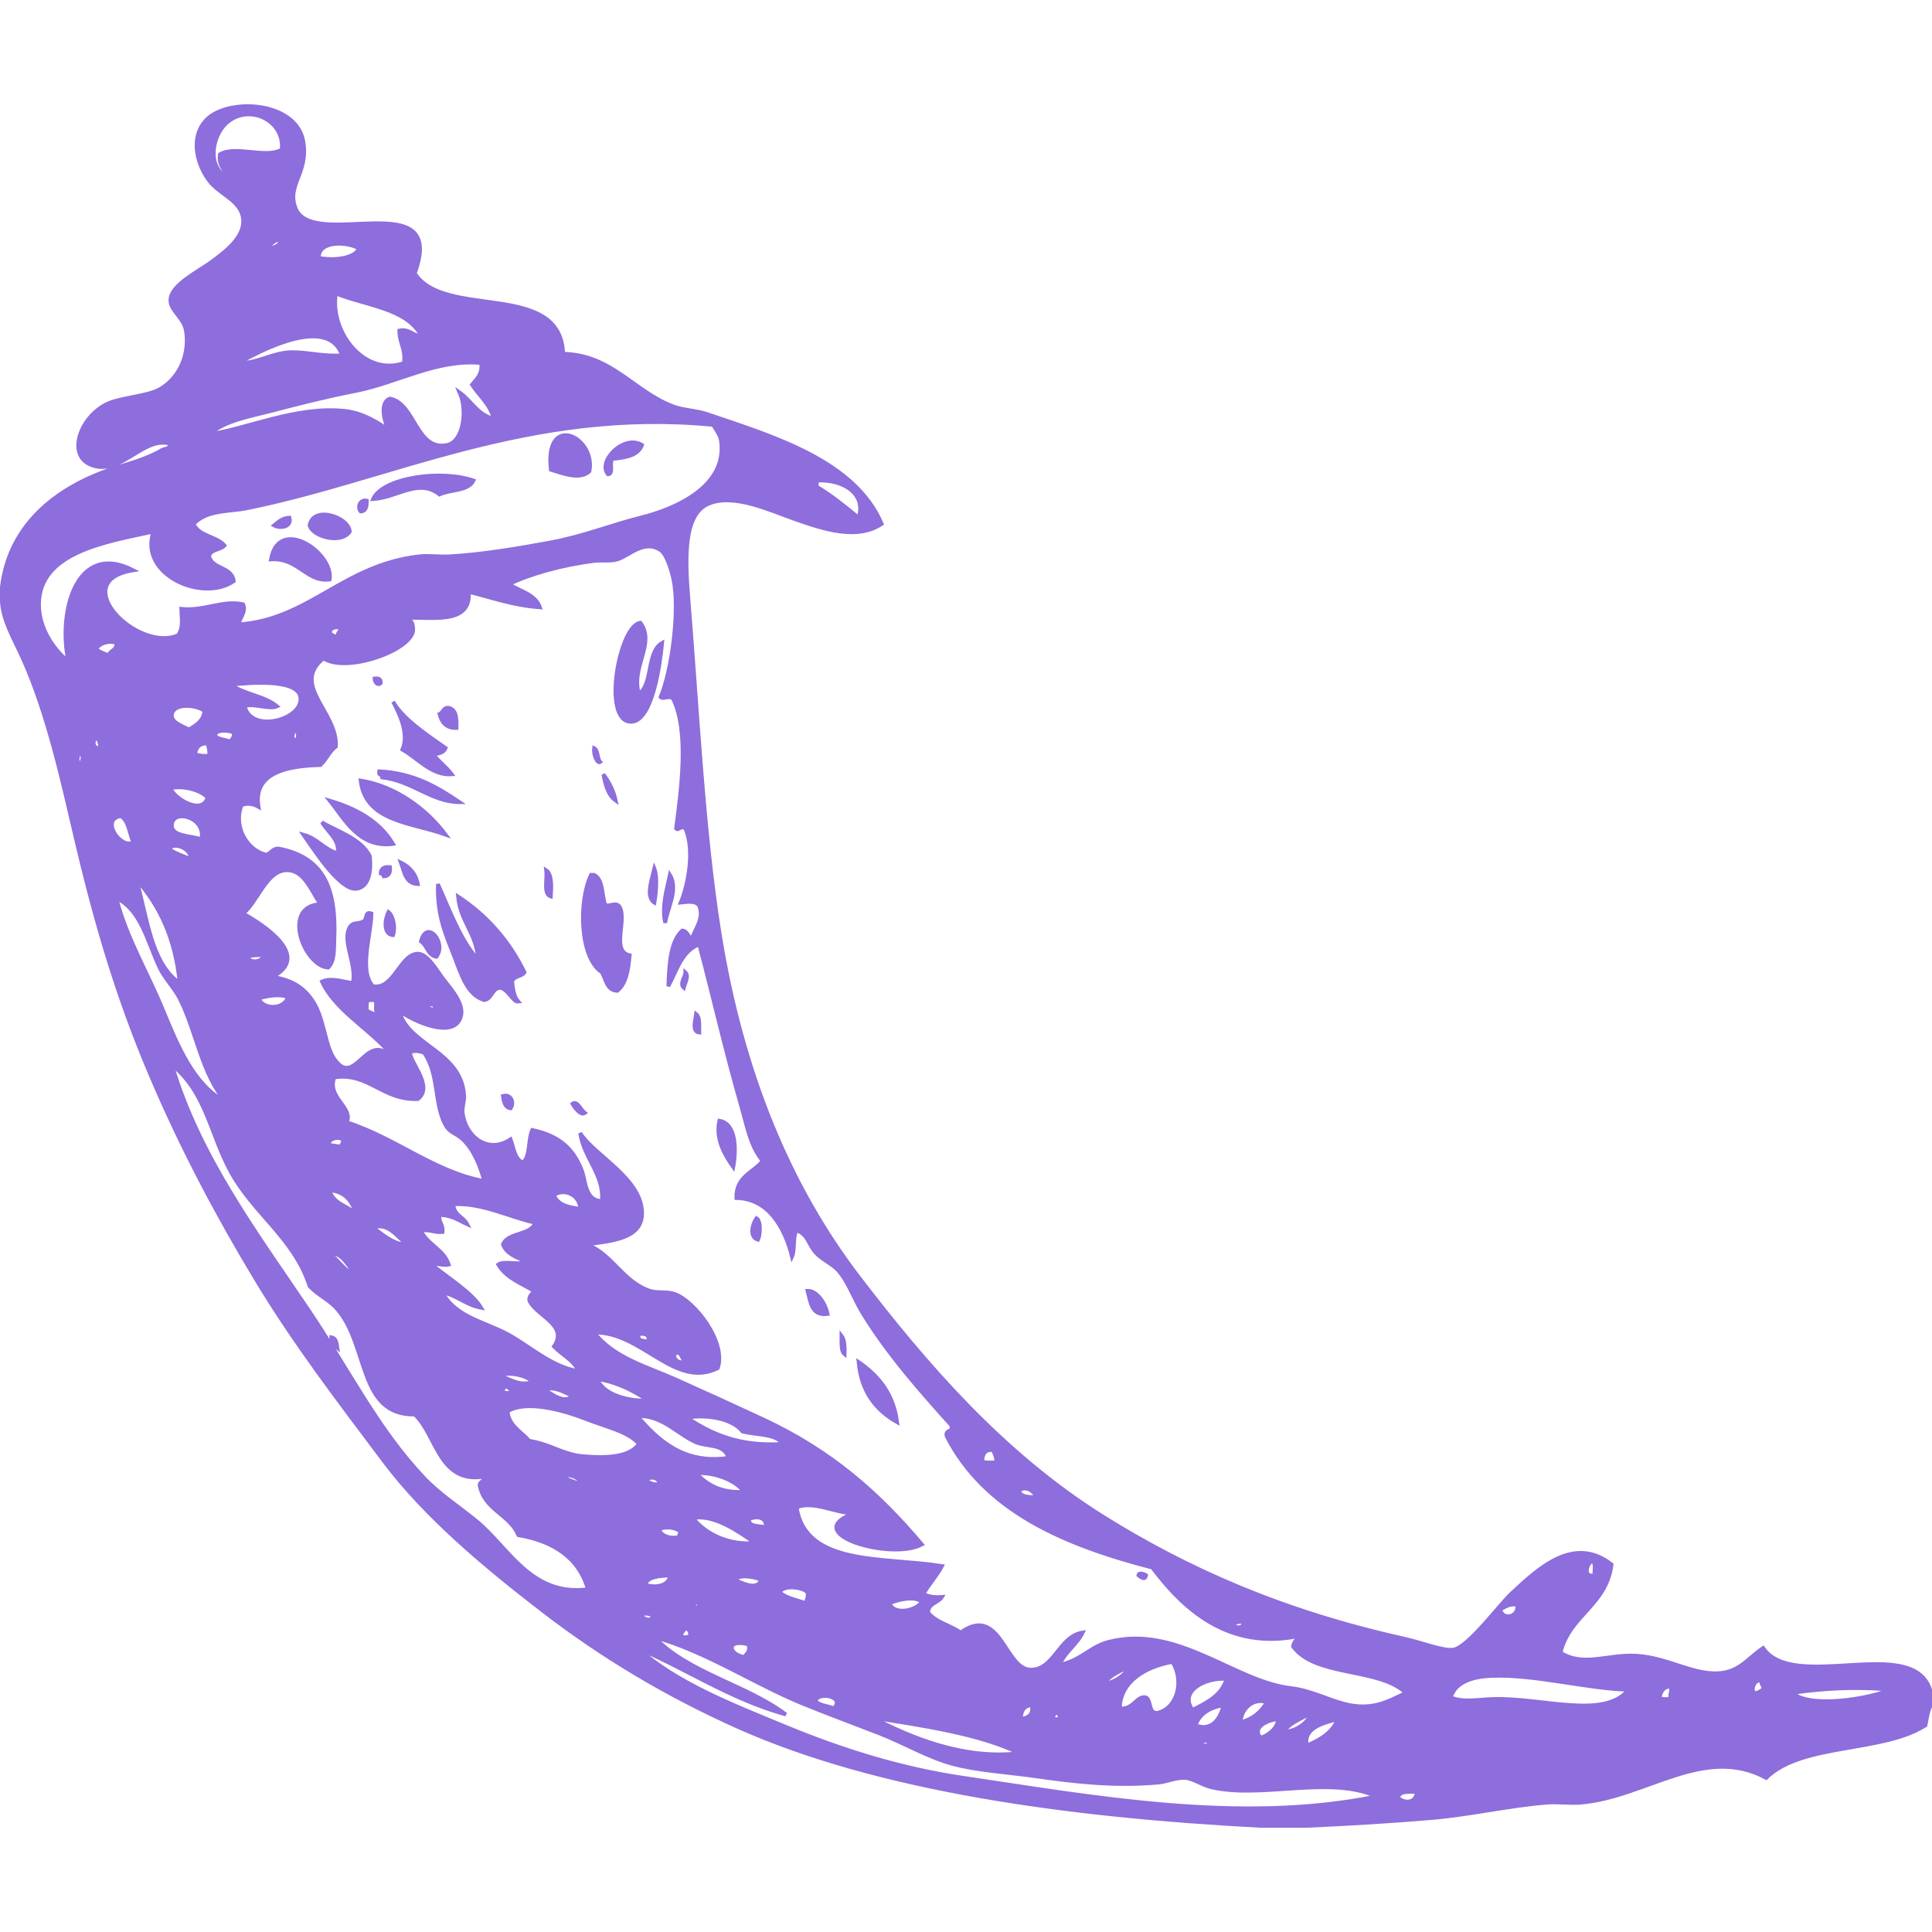
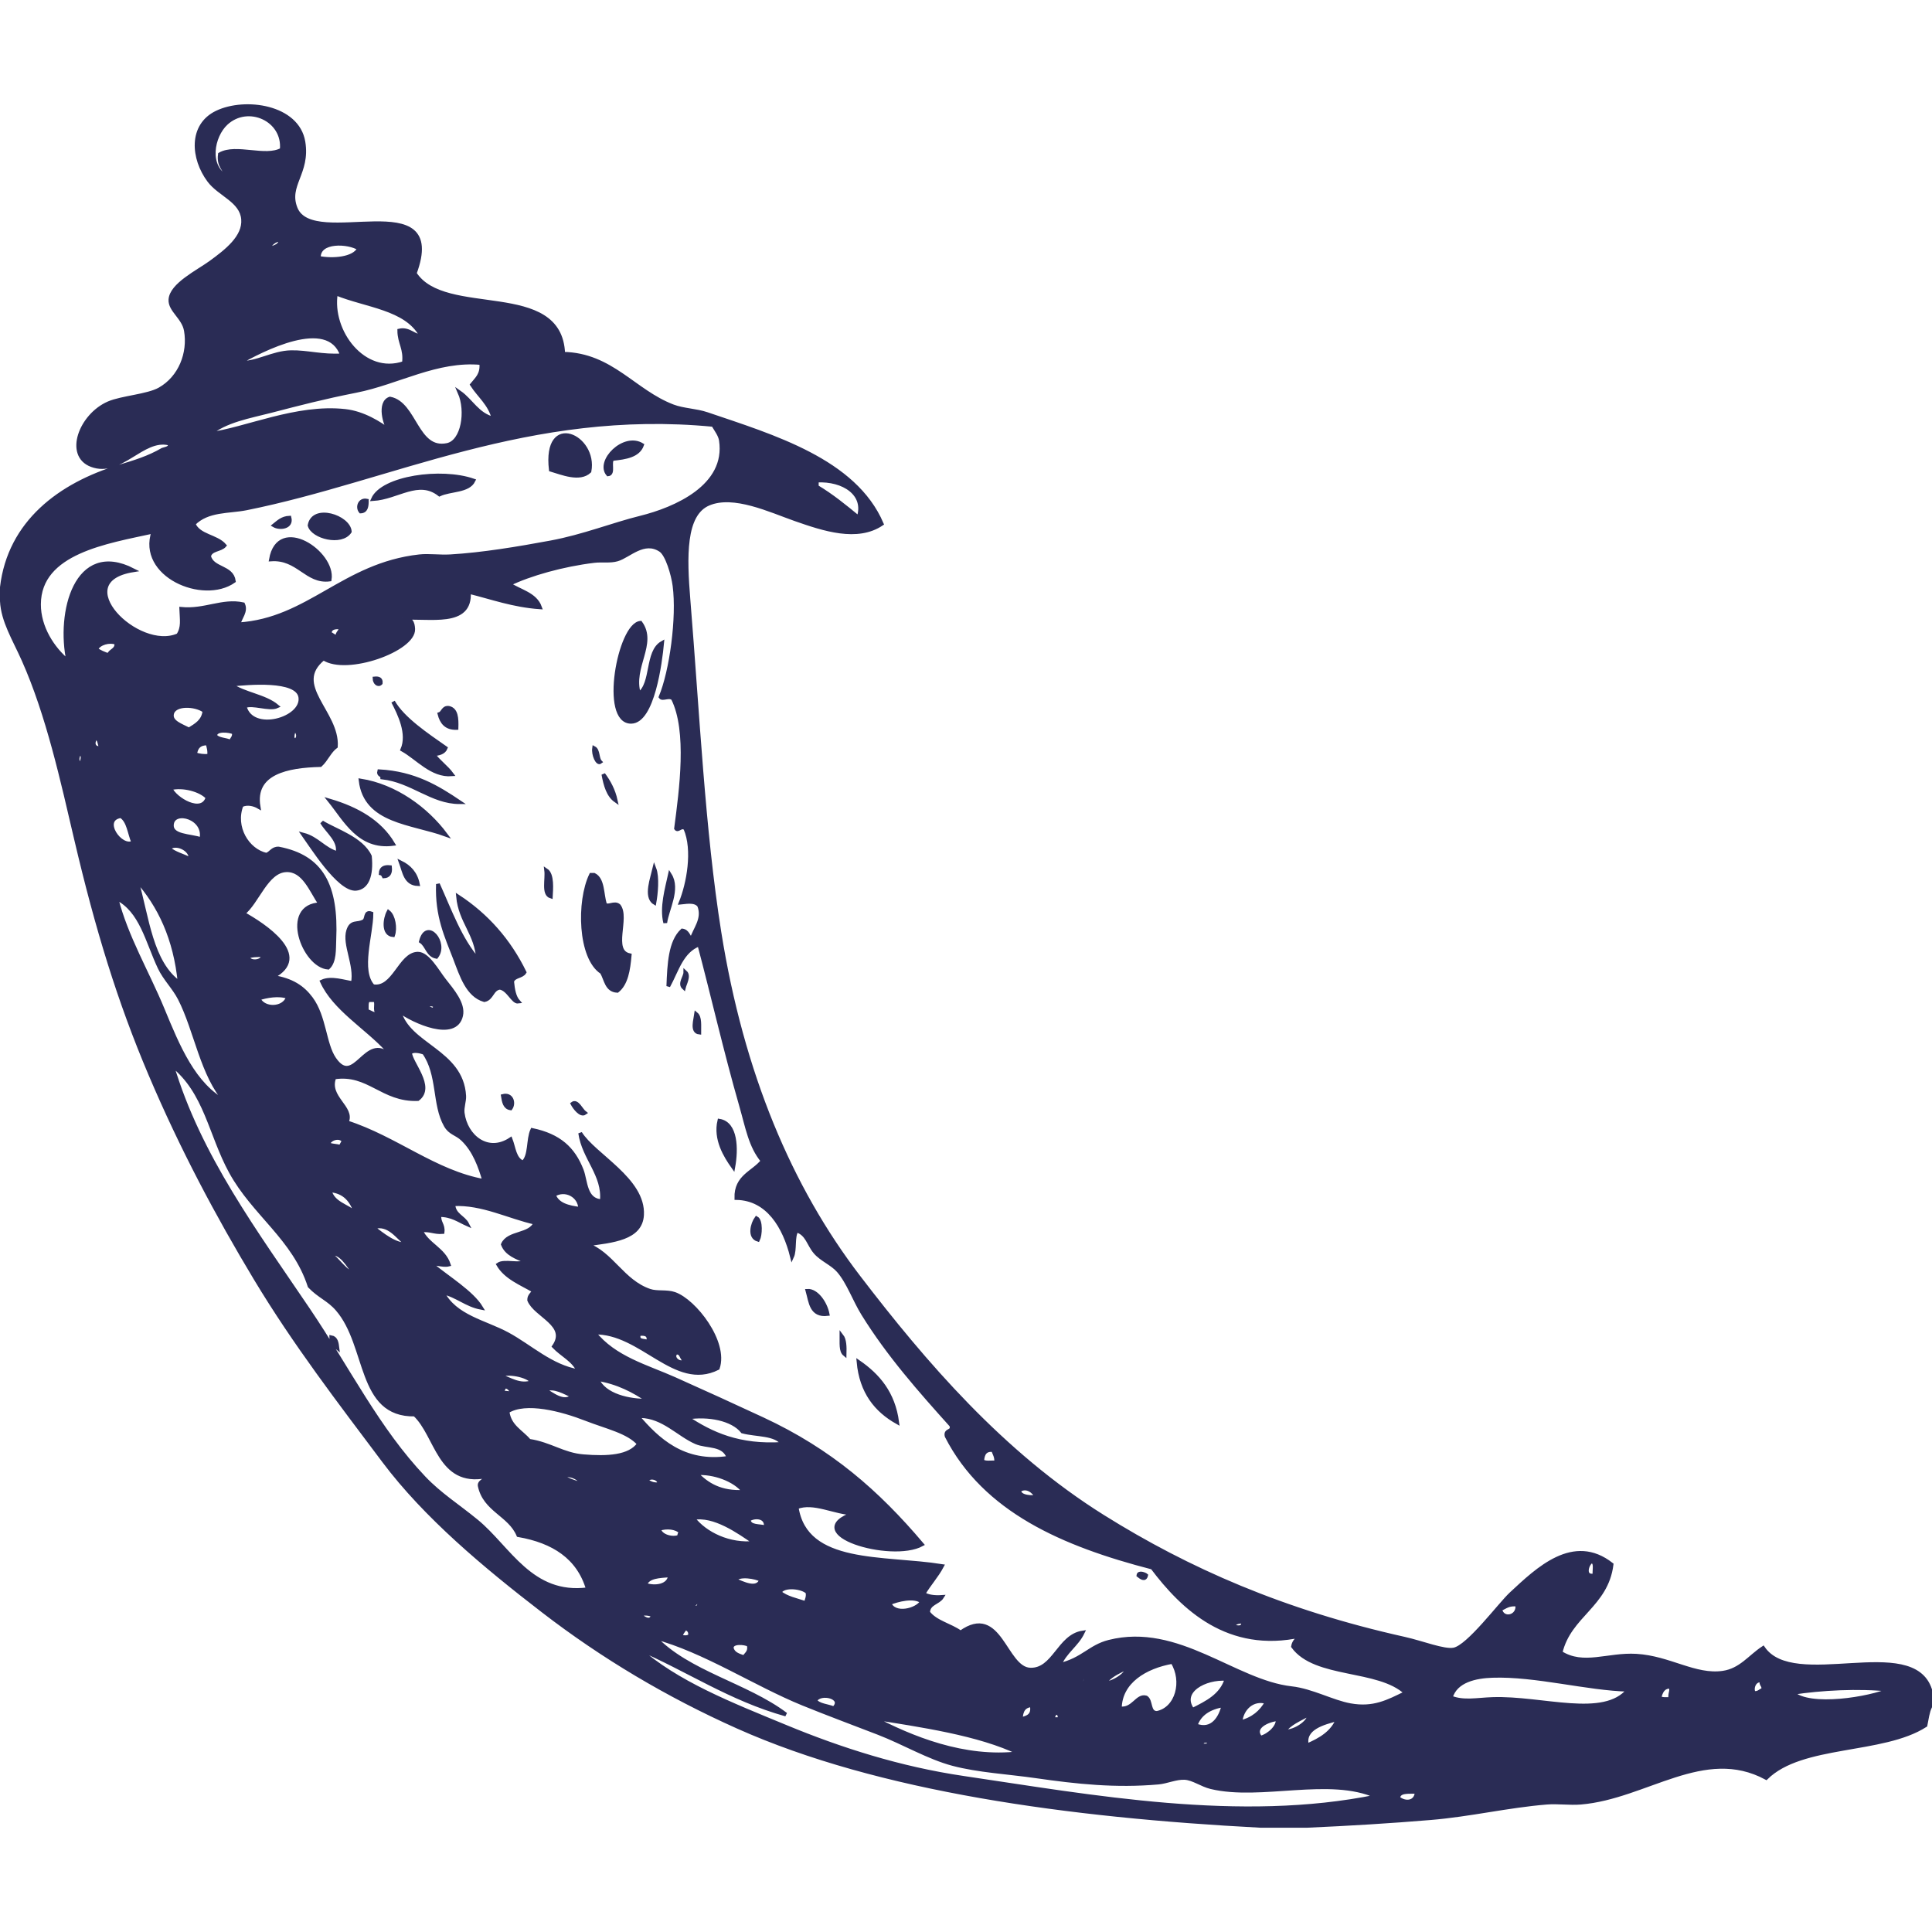
- <svg xmlns="http://www.w3.org/2000/svg" fill="#8e6ddc" version="1.1" width="800px" height="800px" viewBox="0 0 512 512" enable-background="new 0 0 512 512" xml:space="preserve" stroke="#8e6ddc">
+ <svg xmlns="http://www.w3.org/2000/svg" fill="#2A2C55" version="1.1" width="800px" height="800px" viewBox="0 0 512 512" enable-background="new 0 0 512 512" xml:space="preserve" stroke="#2A2C55">
  <g id="SVGRepo_bgCarrier" stroke-width="0" />
  <g id="SVGRepo_tracerCarrier" stroke-linecap="round" stroke-linejoin="round" />
  <g id="SVGRepo_iconCarrier">
    <g id="e6c6b53d3c8160b22dad35a0f7103ecc">
      <path display="inline" fill-rule="evenodd" clip-rule="evenodd" d="M145.973,124.482c-1.766-15.299,12.003-8.814,10.244,0.41 C153.633,127.35,148.86,125.334,145.973,124.482z M162.363,121.613c3.468-0.354,6.774-0.874,7.787-3.687 c-4.797-2.957-11.965,4.339-9.016,7.787C162.771,125.574,161.323,122.351,162.363,121.613z M116.468,131.038 c2.888-1.343,7.633-0.836,9.016-3.687c-8.596-2.994-24.076-0.784-26.638,4.917C105.399,131.863,110.879,126.663,116.468,131.038z M97.207,132.679c-1.862-0.391-2.58,1.724-1.638,2.867C97.024,135.498,97.218,134.19,97.207,132.679z M92.699,140.875 c-0.262-3.909-9.718-7.03-10.653-1.639C82.864,142.297,90.491,144.266,92.699,140.875z M76.719,137.188 c-1.953,0.091-2.957,1.142-4.099,2.048C74.106,140.102,77.398,139.792,76.719,137.188z M71.803,148.25 c7.218-0.507,9.415,6.13,15.569,5.327C88.519,146.433,73.837,136.606,71.803,148.25z M169.329,183.899 c-2.152-7.142,4.438-13.272,0.409-18.851c-5.578,0.445-10.402,26.334-2.458,26.23c5.704-0.079,7.715-15.738,8.194-20.898 C171.298,172.754,173.117,181.132,169.329,183.899z M100.896,181.034c0.124-1.083-0.568-1.347-1.639-1.233 C99.284,180.907,100.193,181.772,100.896,181.034z M120.976,192.917c0.079-2.539-0.021-4.897-2.048-5.327 c-1.543-0.175-1.451,1.281-2.46,1.641C117.031,191.397,118.175,192.988,120.976,192.917z M101.306,206.031 c7.857,0.884,13.118,6.552,20.489,6.554c-5.878-3.957-11.985-7.683-21.309-8.194C100.189,205.509,101.3,205.216,101.306,206.031z M163.183,212.177c-0.611-2.805-1.828-5.005-3.277-6.968C160.439,208.089,161.174,210.768,163.183,212.177z M118.106,221.191 c-5.143-6.882-13.337-12.879-22.537-14.343C96.868,217.841,109.088,217.92,118.106,221.191z M104.175,223.648 c-3.512-5.911-9.533-9.317-16.803-11.471C91.458,217.255,95.201,224.823,104.175,223.648z M85.324,217.914 c1.399,2.429,4.916,4.912,4.099,8.195c-3.593-1.05-5.34-3.949-9.016-4.917c1.952,2.711,9.402,14.729,13.931,14.345 c2.891-0.25,4.198-3.441,3.688-8.606C95.811,222.176,88.76,220.078,85.324,217.914z M106.223,228.568 c0.911,2.505,1.231,5.598,4.509,5.735C110.174,231.448,108.506,229.699,106.223,228.568z M103.354,229.799 c-1.528-0.167-2.403,0.324-2.457,1.636c0.459,0.09,0.638,0.454,0.818,0.819C103.025,232.203,103.521,231.327,103.354,229.799z M173.427,239.222c0.427-2.316,0.861-6.778,0-9.016C172.901,232.508,170.922,237.686,173.427,239.222z M144.743,230.616 c0.313,2.422-0.858,6.323,1.229,6.97C146.063,235.793,146.481,231.755,144.743,230.616z M164.002,240.042 c-1.189-1.054-2.895,0.539-3.688-0.408c-0.838-2.713-0.491-6.61-2.868-7.787c-0.271,0-0.546,0-0.818,0 c-3.375,6.99-3.042,22.007,2.867,25.814c1.116,1.891,1.225,4.787,4.098,4.92c2.362-1.875,2.942-5.524,3.279-9.428 C161.743,252.076,166.521,243.235,164.002,240.042z M176.297,244.547c0.505-3.628,3.607-8.905,1.229-12.7 C176.741,235.438,175.255,240.499,176.297,244.547z M104.175,247.83c0.653-1.873,0.14-5.05-1.23-6.148 C101.989,243.476,101.433,247.608,104.175,247.83z M111.55,249.467c1.655,1.077,1.782,3.68,4.099,4.098 C118.532,249.885,113.063,243.399,111.55,249.467z M181.623,257.661c0.003,1.256-1.643,2.974-0.409,4.097 C181.451,260.743,182.698,258.631,181.623,257.661z M185.31,273.643c-0.017-1.892,0.231-4.05-0.818-4.915 C184.308,270.187,183.227,273.418,185.31,273.643z M133.269,290.447c0.243,1.526,0.492,3.057,2.048,3.277 C136.322,292.318,135.58,289.828,133.269,290.447z M151.709,292.497c0.57,1.082,2.208,3.231,3.277,2.454 C154.038,294.252,152.944,291.55,151.709,292.497z M190.637,297.005c-1.151,4.879,1.574,9.324,3.689,12.293 C195.192,304.541,195.111,297.729,190.637,297.005z M200.884,328.552c0.619-1.239,0.838-5.057-0.41-5.73 C199.395,324.302,198.433,327.845,200.884,328.552z M219.32,348.226c-0.593-3.011-2.952-6.263-5.325-6.15 C214.825,345.069,214.969,348.754,219.32,348.226z M223.012,353.961c0.017,1.896-0.229,4.059,0.818,4.915 C223.883,356.917,223.855,355.029,223.012,353.961z M87.782,354.372c0.006,1.501,0.809,2.196,1.641,2.869 C89.259,355.898,89.067,354.593,87.782,354.372z M237.764,376.907c-1.009-7.727-5.073-12.404-10.244-15.977 C228.26,368.927,232.179,373.755,237.764,376.907z M303.74,417.478c-0.249-0.232-1.946-0.956-2.05,0 C302.306,417.952,303.416,418.917,303.74,417.478z M511.501,447.802c0,1.506,0,3.003,0,4.508c-0.666,1.385-0.882,3.215-1.231,4.916 c-11.395,7.318-32.803,4.624-42.209,13.935c-16.497-8.887-31.829,5.111-49.17,6.559c-2.865,0.236-6.051-0.241-9.021,0 c-10.246,0.827-20.252,3.223-30.731,4.096c-10.745,0.895-21.512,1.551-32.781,2.05c-4.101,0-8.196,0-12.293,0 c-50.825-2.669-101.077-9.506-138.508-26.228c-18.661-8.338-35.838-18.567-51.632-30.735c-15.37-11.835-31.147-24.993-42.21-39.747 c-11.778-15.711-23.562-30.989-34.012-48.352c-10.081-16.759-19.504-34.412-27.864-54.094 c-8.247-19.408-14.123-38.613-19.672-62.287c-3.627-15.484-7.455-33.015-13.932-47.534c-2.522-5.654-5.458-10.282-5.736-15.574 c0-1.227,0-2.46,0-3.687c2.021-17.212,15.407-27.203,31.143-31.965c3.94-1.191,7.771-2.329,11.474-4.508 c0.241-0.139,2.602-0.38,1.641-1.638c-7.011-1.687-12.779,8.635-20.489,5.737c-6.845-2.574-2.904-13.172,4.508-16.391 c3.46-1.503,10.33-1.894,13.521-3.688c5.502-3.092,7.999-9.625,6.968-15.572c-0.611-3.514-4.258-5.364-4.098-8.196 c0.224-3.949,7.285-7.383,10.653-9.835c4.121-2.999,8.999-6.745,8.606-11.474c-0.414-4.94-6.224-6.514-9.016-10.244 C51.027,42,50.332,33.25,57.458,29.821c7.471-3.595,21.39-1.636,22.949,7.787c1.374,8.305-4.522,11.469-2.051,17.62 c4.604,11.446,40.409-6.672,31.556,17.212c7.874,12.343,38.645,1.784,39.339,21.309c12.834,0.258,18.732,9.997,29.094,13.933 c2.777,1.054,6.084,1.054,9.016,2.048c17.476,5.94,39.132,12.312,46.305,29.095c-6.482,4.367-15.328,1.443-22.946-1.229 c-6.627-2.327-16.287-6.935-22.949-4.099c-6.605,2.813-6.252,14.098-5.327,25.405c2.46,30.102,3.903,61.151,8.194,88.104 c5.993,37.623,18.803,67.756,36.883,91.384c17.49,22.859,38.037,46.796,64.743,63.518c22.535,14.105,47.853,25.234,79.91,32.37 c4.754,1.061,10.501,3.377,13.112,2.869c3.871-0.744,12.201-12.001,15.166-14.75c7.049-6.554,16.534-15.724,26.631-7.789 c-1.372,10.925-11.161,13.433-13.523,23.362c6.071,3.863,12.509,0.366,20.082,0.815c8.812,0.524,15.569,5.577,22.951,4.508 c4.711-0.682,7.069-4.191,10.653-6.554C475.388,448.642,506.78,433.147,511.501,447.802z M422.574,417.478 c-0.174-1.322,0.541-3.543-0.818-3.684C420.574,414.393,419.406,418.16,422.574,417.478z M216.457,128.99 c4.014,2.404,7.548,5.292,11.063,8.199c2.116-6.231-3.957-10.217-11.063-9.837C216.457,127.896,216.457,128.443,216.457,128.99z M326.688,431.001c1.563,0.329,2.694,0.641,2.869-1.227C328.097,429.679,327.104,430.045,326.688,431.001z M270.136,394.938 c-0.138,1.93,3.755,1.967,4.512,1.639C274.007,395.296,272.065,393.633,270.136,394.938z M260.301,387.154 c0.682,0.69,2.407,0.324,3.688,0.411c0.137-1.501-0.458-2.278-0.819-3.281C261.016,384.048,260.421,385.361,260.301,387.154z M181.623,219.55c-1.112-0.942-1.919,0.784-2.459,0c1.335-10.166,3.48-25.818-0.819-34.418c-1.063-0.928-2.745,0.326-3.277-0.412 c2.861-6.83,4.793-21.075,3.687-29.504c-0.389-2.971-1.932-8.255-3.687-9.425c-4.41-2.936-8.423,1.576-11.476,2.459 c-1.921,0.56-4.057,0.16-6.146,0.408c-8.263,0.996-17.031,3.46-22.537,6.146c2.87,1.913,6.938,2.624,8.194,6.146 c-7.14-0.505-12.71-2.583-18.851-4.096c0.655,9.245-10.683,6.348-17.619,6.968c2.396,0.052,2.78,1.21,2.869,2.867 c0.285,5.439-17.613,11.885-23.768,7.789c-8.779,7.078,3.863,14.308,3.278,23.358c-1.726,1.279-2.523,3.485-4.098,4.913 c-8.725,0.212-17.902,1.967-16.394,11.066c-1.179-0.688-3.039-1.147-4.508-0.412c-2.23,5.745,1.514,11.981,6.559,13.116 c1.271-0.37,1.567-1.711,3.278-1.639c11.396,2.179,15.408,9.737,14.753,24.174c-0.114,2.486,0.133,5.73-1.639,7.379 c-6.467-0.443-12.463-16.405-2.05-16.8c-2.497-3.674-4.388-9.155-9.016-9.018c-5.305,0.158-7.686,8.542-11.474,11.475 c5.46,3.017,18.283,11.343,7.785,16.801c5.197,0.779,8.097,2.84,10.244,5.734c3.578,4.832,3.464,12.072,6.148,15.985 c5.431,7.922,8.298-7.106,14.75-0.823c1.524,0.524-0.671-1.48-0.819-1.635c-5.535-5.976-13.977-10.874-17.21-18.031 c2.485-1.139,5.816,0.104,8.194,0.408c0.94-4.814-2.405-10.262-1.229-13.936c0.847-2.634,2.41-1.474,4.099-2.456 c0.993-0.578,0.216-2.73,2.05-2.048c-0.011,5.626-3.401,15.094,0.407,19.259c5.561,0.998,7.167-8.565,11.886-8.605 c2.636-0.023,5.127,4.617,6.965,6.966c2.208,2.819,5.209,6.283,4.508,9.423c-1.476,6.62-12.594,1.58-16.391-1.23 c2.314,9.186,16.553,10.612,17.21,22.543c0.075,1.331-0.597,3.031-0.409,4.504c0.805,6.296,6.676,10.975,12.702,6.97 c0.886,2.258,1.002,5.285,3.281,6.146c1.996-1.688,1.287-6.089,2.457-8.608c7.15,1.497,10.883,4.94,13.112,10.654 c1.104,2.827,0.819,8.067,5.327,8.196c0.69-6.986-4.784-11.315-5.735-18.031c3.673,5.926,16.922,12.338,16.392,21.72 c-0.352,6.188-7.706,6.861-14.753,7.785c6.716,2.308,9.529,9.83,16.801,12.292c1.954,0.666,4.464,0.096,6.556,0.823 c5.321,1.851,13.829,12.759,11.476,19.67c-11.338,5.714-20.184-9.73-32.784-9.423c5.313,6.774,14.004,9.028,21.309,12.293 c7.862,3.51,15.734,7.106,23.358,10.653c17.972,8.359,30.447,19.296,42.209,33.193c-8.161,4.45-32.897-2.952-18.031-8.2 c-5.171-0.175-10.644-3.418-15.164-1.634c2.396,15.636,22.968,13.095,38.522,15.569c-1.416,2.682-3.412,4.786-4.919,7.377 c1.199,0.707,2.856,0.965,4.919,0.819c-0.996,1.597-3.589,1.601-3.69,4.096c1.992,2.653,5.935,3.356,8.606,5.327 c10.531-7.552,11.712,9.581,18.44,9.835c6.358,0.237,7.577-8.899,13.936-9.835c-1.598,3.323-4.725,5.111-6.146,8.608 c6.226-1.505,8.001-4.857,13.107-6.15c18.298-4.629,33.298,10.612,48.355,12.297c5.414,0.603,10.796,3.643,15.573,4.508 c6.176,1.114,9.973-0.919,14.751-3.277c-7.277-6.795-23.986-4.149-29.912-12.297c0.229-1.409,1.193-2.083,2.05-2.865 c-19.18,4.213-31.256-7.281-39.34-18.031c-23.662-6.112-44.421-15.133-54.504-34.831c-0.484-1.855,1.817-0.915,1.233-2.87 c-8.319-9.257-16.634-18.655-23.358-29.505c-2.324-3.746-3.915-8.454-6.558-11.473c-1.674-1.913-4.483-2.966-6.146-4.92 c-1.821-2.142-2.069-4.824-4.92-5.734c-1.096,1.634-0.361,5.098-1.227,6.965c-1.971-7.913-6.362-15.428-14.752-15.573 c-0.156-5.755,4.493-6.703,6.965-9.835c-3.254-3.913-4.038-8.841-5.736-14.75c-4.128-14.359-7.539-29.359-11.066-42.62 c-4.674,1.745-5.913,6.926-8.194,11.065c0.225-5.92,0.502-11.792,3.689-14.755c1.457,0.183,1.617,1.664,2.457,2.46 c0.77-2.792,3.412-5.396,2.048-9.014c-1.058-1.634-4.151-0.872-4.915-0.819C182.414,234.271,184.112,225.289,181.623,219.55z M346.357,462.557c3.543-1.514,6.732-3.377,8.192-6.97C350.698,456.552,345.268,458.007,346.357,462.557z M346.765,454.36 c-2.37,1.313-5.036,2.341-6.554,4.508C343.608,459.071,347.588,455.661,346.765,454.36z M334.064,460.506 c2.32-0.619,4.803-3.015,4.508-4.919C335.878,455.857,331.711,457.778,334.064,460.506z M335.703,451.079 c-3.688-1.165-6.699,1.722-6.97,5.331C332.019,455.595,334.243,453.72,335.703,451.079z M324.226,451.902 c-3.602,0.628-6.296,2.162-7.377,5.323C321.252,458.972,323.506,455.188,324.226,451.902z M318.491,462.557 c1.015,0.058,1.987,0.074,2.05-0.823C319.926,461.084,318.204,461.134,318.491,462.557z M325.049,444.933 c-5.734-0.44-12.592,3.281-9.016,8.196C319.851,451.208,323.718,449.341,325.049,444.933z M296.771,452.722 c3.581,0.503,4.517-3.593,6.97-2.874c1.423,0.898,0.558,4.088,2.865,4.101c5.36-1.09,7.29-8.404,4.097-13.523 C303.479,441.697,296.87,445.673,296.771,452.722z M298.409,442.067c-2.175,1.102-4.491,2.059-5.734,4.096 C295.356,446.047,299.349,443.09,298.409,442.067z M286.94,444.117c0.229,1.09-1.688,2.084-0.416,2.865 C286.865,446.467,289.02,444.441,286.94,444.117z M279.563,453.948c-0.129,0.558-0.586,0.782-0.407,1.639c0.541,0,1.09,0,1.639,0 C280.906,454.514,280.64,453.827,279.563,453.948z M273.417,451.902c-2.071,0.116-2.854,1.518-2.87,3.685 C272.331,455.191,273.957,454.63,273.417,451.902z M232.024,431.001c-2.525-0.111-3.295,0.279-0.407,0.824 c2.751,0.507,7.604,0.773,9.426,0C238.88,431.8,233.291,431.06,232.024,431.001z M244.321,424.447 c-2.144-1.63-6.454-0.449-8.605,0.408C236.957,428.265,243.051,426.751,244.321,424.447z M231.21,455.179 c10.22,5.356,24.292,11.203,38.926,9.424C259.502,459.396,243.688,457.175,231.21,455.179z M216.046,450.671 c0.979,1.344,3.291,1.352,4.915,2.051C223.986,449.798,217.337,448.151,216.046,450.671z M177.525,417.478 c-2.766,0.241-5.776,0.233-6.556,2.462C173.604,420.917,177.417,420.31,177.525,417.478z M169.738,428.132 c0.963,0.873,2.734,1.913,3.279,0C172.593,427.699,170.092,427.288,169.738,428.132z M174.656,393.3 c0.372-1.713-2.891-2.361-3.277-0.818C172.277,392.946,173.055,393.537,174.656,393.3z M179.985,407.231 c-0.02-0.562,0.193-0.898,0.409-1.227c-1.221-1.261-3.69-1.485-5.738-0.819C174.984,407.156,178.266,407.979,179.985,407.231z M180.395,433.463c0.524,0.558,1.934,0.558,2.458,0c0.193-1.289-0.512-1.676-1.229-2.054 C181.256,432.137,180.634,432.606,180.395,433.463z M193.099,386.335c-1.335-3.859-5.688-2.841-8.607-4.097 c-4.691-2.021-8.696-6.845-14.753-6.965c-0.272,0-0.547,0-0.817,0C174.19,381.481,181.162,388.152,193.099,386.335z M171.788,371.177c-3.825-2.599-8.015-4.832-13.523-5.738C160.016,369.834,166.832,371.348,171.788,371.177z M184.491,390.431 c2.873,3.003,6.479,5.273,12.704,4.916C194.802,392.136,189.084,390.077,184.491,390.431z M200.063,408.874 c-4.219-2.924-10.855-7.668-16.391-6.559C186.874,406.491,193.311,409.618,200.063,408.874z M184.491,424.447 c-0.099,0.583-0.674,0.687-0.819,1.223C184.682,426.988,186.202,424.722,184.491,424.447z M193.916,436.74 c0.348,1.563,1.853,1.971,3.279,2.458c0.555-0.948,1.646-1.36,1.229-3.277C197.428,435.322,193.846,434.977,193.916,436.74z M201.703,418.709c-1.269-0.777-5.897-1.646-6.968,0C196.723,419.516,200.628,421.604,201.703,418.709z M202.932,404.773 c0.41-3.048-3.038-3.061-4.508-2.05C198.562,404.773,201.274,404.25,202.932,404.773z M207.439,382.646 c-1.851-2.795-6.992-2.296-10.654-3.277c-2.682-3.368-9.095-4.591-14.752-3.688C188.512,379.997,195.881,383.415,207.439,382.646z M206.62,421.985c1.76,1.519,4.519,2.038,6.966,2.87c0.131-0.965,0.646-1.539,0.409-2.87 C212.802,420.609,207.625,419.898,206.62,421.985z M171.788,355.599c0.41-1.912-0.715-2.287-2.459-2.046 C168.711,355.674,170.755,355.129,171.788,355.599z M181.623,360.519c-1.197-0.304-0.794-2.208-2.459-2.05 C177.654,359.854,180.374,361.962,181.623,360.519z M153.348,363.388c-1.36-3.007-4.425-4.316-6.556-6.558 c3.996-5.789-4.92-8.159-6.557-12.293c-0.019-1.247,0.865-1.593,1.229-2.462c-3.443-2.017-7.419-3.505-9.426-6.961 c1.585-1.147,5.81,0.341,7.375-0.823c-2.482-1.069-5.162-1.938-6.146-4.508c1.437-3.344,7.279-2.279,8.605-5.735 c-7.059-1.559-14.072-5.31-21.72-4.919c0.087,2.919,2.685,3.326,3.688,5.327c-2.267-1.007-4.101-2.458-7.375-2.458 c-0.245,2.021,1.064,2.487,0.821,4.508c-2.235,0.183-3.368-0.731-5.739-0.407c1.69,3.771,6.024,4.902,7.378,9.016 c-1.676,0.424-3.951-0.666-4.508,0c4.326,3.593,10.644,7.381,13.111,11.469c-4.025-0.748-6.329-3.227-10.242-4.096 c3.276,6.487,11.253,7.839,17.21,11.065C140.594,356.854,146.058,362.178,153.348,363.388z M144.332,368.304 c1.713,0.936,5.123,3.908,7.377,1.643C149.809,369.105,146.82,367.193,144.332,368.304z M141.055,366.253 c-1.153-1.867-7.036-2.861-8.604-1.639C135.125,365.384,137.645,367.459,141.055,366.253z M133.678,367.484 c-0.129,0.557-0.582,0.781-0.409,1.643c0.721-0.237,2.407,0.49,2.459-0.412C135.092,368.258,134.873,367.384,133.678,367.484z M128.351,312.982c-1.118-3.851-2.611-8.071-5.736-11.062c-1.683-1.613-3.313-1.58-4.508-3.693 c-3.167-5.572-1.649-13.439-5.737-19.254c-0.967-0.315-2.832-0.811-3.688,0c0.077,2.687,6.313,9.058,2.051,12.293 c-9.424,0.374-13.052-7.128-22.128-5.739c-2.044,5.294,5.182,8.014,3.276,11.886C104.917,301.597,115.27,310.662,128.351,312.982z M98.846,325.275c2.408,1.834,5.889,4.766,9.016,4.508C105.385,328.028,103.106,323.895,98.846,325.275z M94.338,321.591 c-1.063-3.307-2.906-5.835-6.966-6.146C88.198,318.987,92.047,319.512,94.338,321.591z M87.372,332.245 c2.194,1.501,4.373,5.181,6.557,5.327C92.332,335.48,90.386,331.559,87.372,332.245z M90.242,303.967 c0.212-0.607,0.604-1.031,0.819-1.639c-1.051-1.447-3.642-0.657-4.097,0.823C87.77,303.709,89.304,303.543,90.242,303.967z M153.759,320.359c-0.058-3.526-3.975-5.572-6.967-3.685C147.74,319.278,150.597,319.969,153.759,320.359z M115.236,266.682 c0.069-0.678-2.523-0.678-2.457,0C113.341,266.806,115.251,268.532,115.236,266.682z M99.258,265.039c-0.547,0-1.094,0-1.641,0 c-0.563,0.527-0.405,1.784-0.41,2.865c0.749,0.112,2.298,1.48,2.87,0.415C99.063,267.962,100.195,265.467,99.258,265.039z M68.521,264.627c1.358,3.09,6.855,2.861,7.787-0.407C73.976,263.317,70.541,263.945,68.521,264.627z M69.753,253.153 c-1.585-0.079-3.021-0.013-4.101,0.412C65.971,255.353,69.742,255.035,69.753,253.153z M73.439,187.18 c-2.106,0.973-6.498-0.975-8.604,0c1.865,7.383,15.688,3.408,14.753-2.46c-0.794-4.978-13.939-3.745-18.441-3.277 C64.636,183.963,70.182,184.427,73.439,187.18z M57.049,194.965c0.771,1.142,2.89,0.934,4.098,1.639 c0.237-0.854,1.017-1.168,0.819-2.458C60.891,193.578,57.023,193.131,57.049,194.965z M77.949,193.327 c-0.221,0.894-0.994,2.651,0.407,2.869C79.332,195.508,79.128,193.921,77.949,193.327z M89.423,168.739 c-0.108-1.198,0.925-1.256,0.819-2.458c-1.666-0.163-2.857,0.149-2.87,1.638C88.152,168.097,88.401,168.802,89.423,168.739z M89.013,77.767c-1.632,10,7.378,22.097,18.029,18.439c0.497-3.774-1.225-5.329-1.229-8.604c2.718-0.659,4.318,1.951,5.736,1.229 C107.563,81.618,96.96,81.021,89.013,77.767z M84.503,68.342c3.602,0.713,9.255,0.352,10.656-2.459 C92.438,64.065,84.274,63.578,84.503,68.342z M74.668,39.656c0.788-7.959-8.938-12.357-14.75-6.965 c-3.633,3.368-5.211,11.502,0.409,14.343c-0.638-2.096-2.501-2.963-2.048-6.146C62.55,38.446,70.381,42.079,74.668,39.656z M71.803,65.882c1.042-0.595,2.607-0.666,2.458-2.458C73.001,63.551,70.854,64.909,71.803,65.882z M63.195,96.206 c5.11,0.121,8.963-2.761,13.933-2.867c4.302-0.091,8.402,1.189,13.523,0.819C86.994,83.425,69.225,92.798,63.195,96.206z M55.41,115.057c9.669-1.229,23.14-7.591,36.061-6.146c4.874,0.544,9.143,3.287,11.883,5.327c-1.397-1.491-3.052-7.61,0-8.604 c6.725,1.281,6.949,13.987,15.162,12.293c4.184-0.863,5.458-8.979,3.279-13.933c3.127,2.2,4.738,5.916,9.016,6.967 c-0.976-3.942-3.813-6.023-5.736-9.016c1.208-1.522,2.79-2.674,2.457-5.739c-11.727-1.127-22.136,5.203-33.193,7.377 c-8.581,1.69-14.967,3.364-22.535,5.327C66.114,110.385,59.783,111.42,55.41,115.057z M20.988,199.884 c-0.563,0.522-0.714,2.448,0.409,2.458C21.734,202.045,22.497,199.506,20.988,199.884z M35.328,151.12 c-17.969,2.851,1.184,21.961,11.886,17.212c1.355-2.081,0.934-3.988,0.819-6.97c6.235,0.611,10.926-2.426,16.393-1.227 c0.882,1.905-0.786,3.518-1.23,5.325c18.593-1.179,27.799-15.788,47.943-18.029c2.503-0.279,5.356,0.164,8.198,0 c8.483-0.495,17.88-2.067,26.636-3.689c8.591-1.588,16.446-4.747,23.766-6.554c9.187-2.271,23.163-8.271,21.311-20.491 c-0.212-1.391-1.177-2.641-2.05-4.098c-48.834-4.722-85.346,14.422-123.754,22.129c-4.614,0.925-10.224,0.31-13.934,4.096 c1.342,3.302,6.058,3.231,8.194,5.737c-1.068,1.252-3.709,0.932-4.096,2.87c0.904,3.466,6.042,2.694,6.556,6.558 c-8.157,5.75-25.261-1.584-21.309-13.114c-12.325,2.701-30.27,5.385-30.323,19.26c-0.025,6.115,3.62,11.771,7.784,15.162 C15.297,162.387,20.092,143.297,35.328,151.12z M50.492,227.749c0.373-2.775-4.188-4.718-5.736-2.867 C46.266,226.239,48.63,226.74,50.492,227.749z M36.149,233.076c2.898,10.076,3.841,22.113,11.474,27.456 C46.474,248.704,42.277,239.925,36.149,233.076z M53.36,222.422c1.276-5.785-7.211-8.051-7.785-4.099 C45.074,221.765,50.501,221.365,53.36,222.422z M55,211.356c-1.85-2.023-6.493-3.277-9.834-2.458 C46.345,211.799,53.599,216.092,55,211.356z M50.083,193.327c1.851-1.154,3.815-2.198,4.096-4.92 c-2.378-1.78-8.071-2.031-8.604,0.824C45.172,191.389,48.064,192.264,50.083,193.327z M55.41,200.292 c0.179-1.408-0.162-2.295-0.41-3.279c-2.102-0.052-3.083,1.015-3.278,2.871C52.742,200.228,53.917,200.419,55.41,200.292z M26.725,198.244c-0.316-1.05-0.41-2.323-1.229-2.868C24.477,196.479,24.438,198.46,26.725,198.244z M30.823,170.38 c-1.839-0.717-4.561,0.048-5.327,1.638c0.86,0.776,2.098,1.181,3.278,1.637C29.188,172.299,31.041,172.374,30.823,170.38z M35.328,223.241c-1.06-2.354-1.193-5.635-3.276-6.965C26.441,217.074,32,225.135,35.328,223.241z M43.115,267.496 c4.001,9.673,8.224,20.128,16.803,24.586c-6.415-7.137-7.929-18.946-12.295-27.455c-1.51-2.936-3.919-5.219-5.327-8.193 c-3.313-7.003-4.84-15.174-11.473-18.441C33.437,248.298,39.036,257.624,43.115,267.496z M155.808,421.167 c-2.48-8.446-9.137-12.722-18.441-14.343c-2.3-5.485-8.938-6.629-10.244-13.112c-0.212-1.331,2.538-1.801,1.641-2.458 c-12.472,2.362-12.912-10.857-18.851-16.393c-14.987,0.271-12.199-18.272-20.489-27.862c-2.368-2.744-4.716-3.377-7.377-6.146 c-4.095-12.691-14.782-19.129-20.899-30.323c-5.433-9.947-6.576-21.167-15.571-28.278c7.117,24.095,22.364,44.463,36.061,64.748 c10.964,16.23,18.42,31.688,30.733,44.663c4.184,4.403,8.908,7.352,13.934,11.473C134.854,410.146,140.741,423.15,155.808,421.167z M154.167,393.3c-0.441-1.755-3.602-2.939-5.327-2.046C150.429,392.128,152.175,392.835,154.167,393.3z M169.329,382.646 c-2.776-3.235-8.588-4.467-13.932-6.555c-6.629-2.595-16.087-5.052-20.898-2.05c0.484,4.021,3.687,5.327,5.736,7.785 c5.693,0.877,8.951,3.655,14.341,4.096C160.929,386.447,166.862,386.164,169.329,382.646z M364.796,476.08 c-12.4-5.655-30.586,0.707-43.848-2.462c-2.503-0.599-4.716-2.32-6.965-2.458c-2.237-0.137-4.841,1.044-6.966,1.231 c-11.357,1.01-21.725-0.112-32.37-1.643c-7.469-1.073-15.424-1.493-22.132-3.277c-6.425-1.705-13.07-5.639-19.67-8.196 c-6.697-2.591-13.669-5.173-20.079-7.785c-12.646-5.152-26.086-14.068-39.34-17.619c8.941,9.498,24.334,12.55,34.834,20.489 c-14.838-4.15-26.034-11.939-39.34-17.62c10.367,9.282,24.833,14.904,39.34,20.896c14.447,5.972,30.146,11.024,47.122,13.523 C289.103,476.126,328.654,483.503,364.796,476.08z M375.45,474.849c-2.104,0.084-4.725-0.354-4.915,1.639 C372.318,478.018,375.317,477.859,375.45,474.849z M397.578,426.493c0.582,3.028,4.978,2.125,4.512-1.23 C399.856,424.946,398.888,425.895,397.578,426.493z M431.59,447.802c-11.016-0.266-24.605-4.071-36.063-3.685 c-4.396,0.146-9.739,1.198-11.062,5.73c3.381,1.372,7.003,0.549,11.062,0.416C408.818,449.814,425.058,455.786,431.59,447.802z M442.656,446.982c-1.917-0.004-2.482,1.348-2.869,2.865c0.527,0.565,1.779,0.412,2.869,0.416 C442.461,448.45,443.218,448.222,442.656,446.982z M466.834,445.345c-2-0.304-2.745,2.183-2.05,3.28 c1.289,0.195,1.601-0.586,2.461-0.823C467.541,446.55,466.538,446.596,466.834,445.345z M500.843,447.802 c-8.389-0.894-18.186-0.341-25.813,0.823C479.521,452.854,495.652,450.155,500.843,447.802z M106.633,198.651 c4.042,2.246,7.772,6.978,13.114,6.558c-1.443-1.971-3.489-3.341-4.92-5.325c1.522-0.12,2.815-0.463,3.279-1.64 c-4.984-3.487-11.376-7.746-13.932-12.297C105.861,189.216,108.443,194.424,106.633,198.651z M159.086,201.933 c-0.877-0.898-0.482-3.073-1.641-3.688C157.184,200.028,158.338,202.521,159.086,201.933z M121.385,237.586 c0.628,6.747,4.94,9.806,5.327,16.8c-4.79-5.454-7.464-13.027-10.654-20.083c-0.313,8.535,2.267,13.823,4.508,19.674 c1.725,4.496,3.342,9.773,7.785,11.063c2.075-0.387,1.959-2.966,4.101-3.281c2.278,0.328,3.464,3.904,4.915,3.692 c-1.094-1.23-1.435-3.21-1.639-5.327c0.396-1.518,2.566-1.26,3.277-2.462C134.884,249.219,128.977,242.557,121.385,237.586z"> </path>
    </g>
  </g>
</svg>
